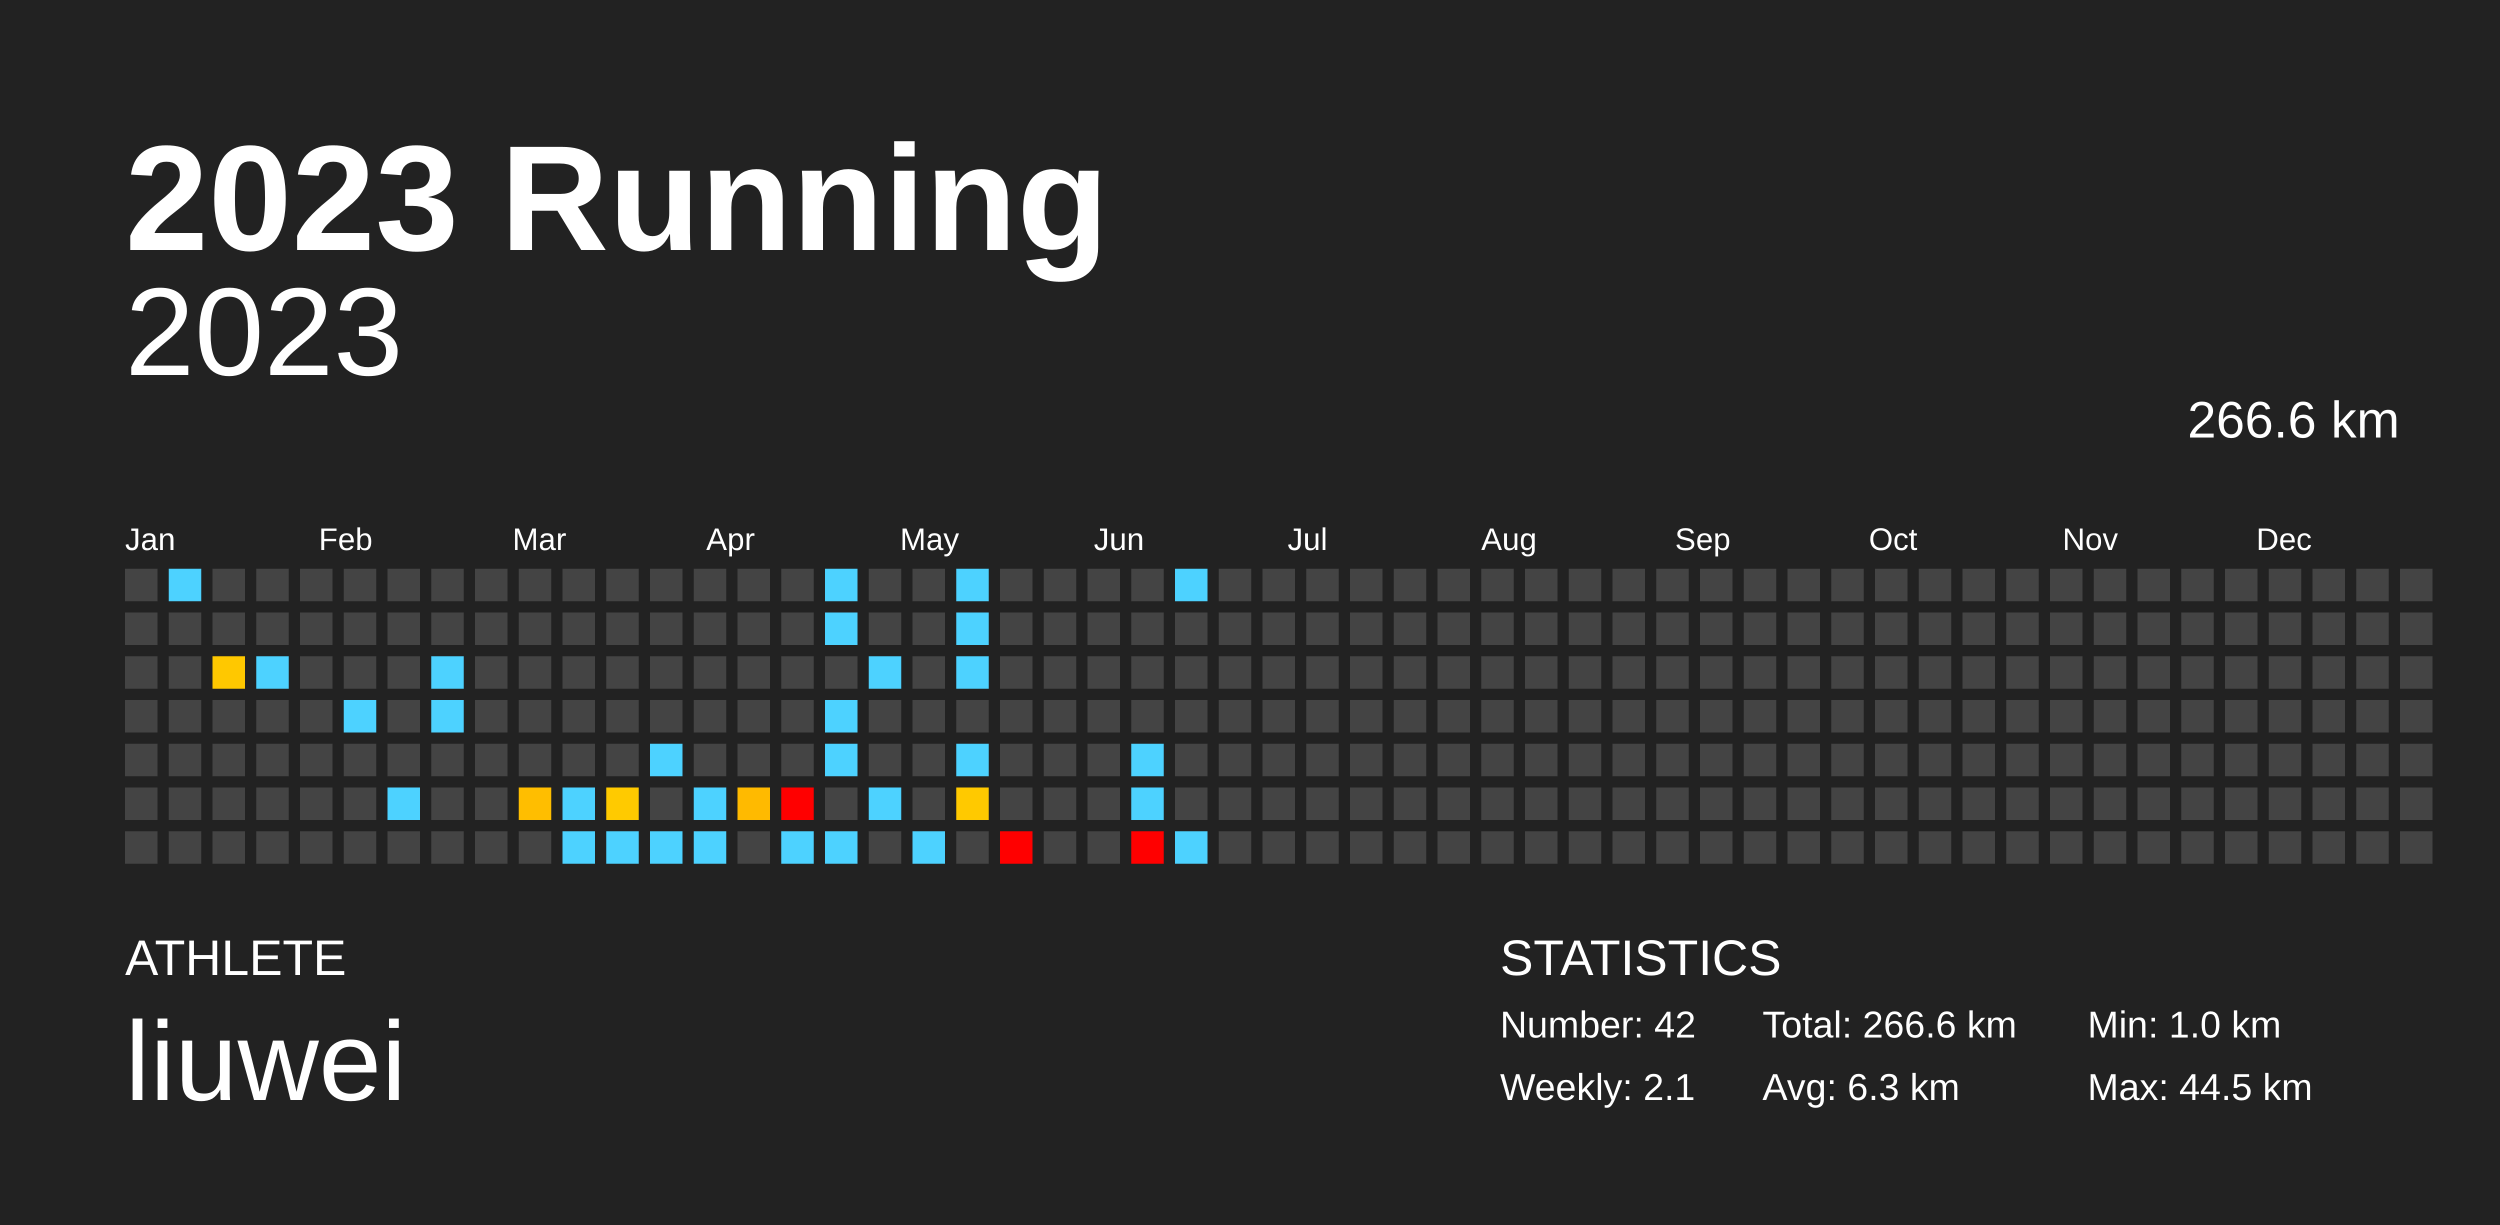
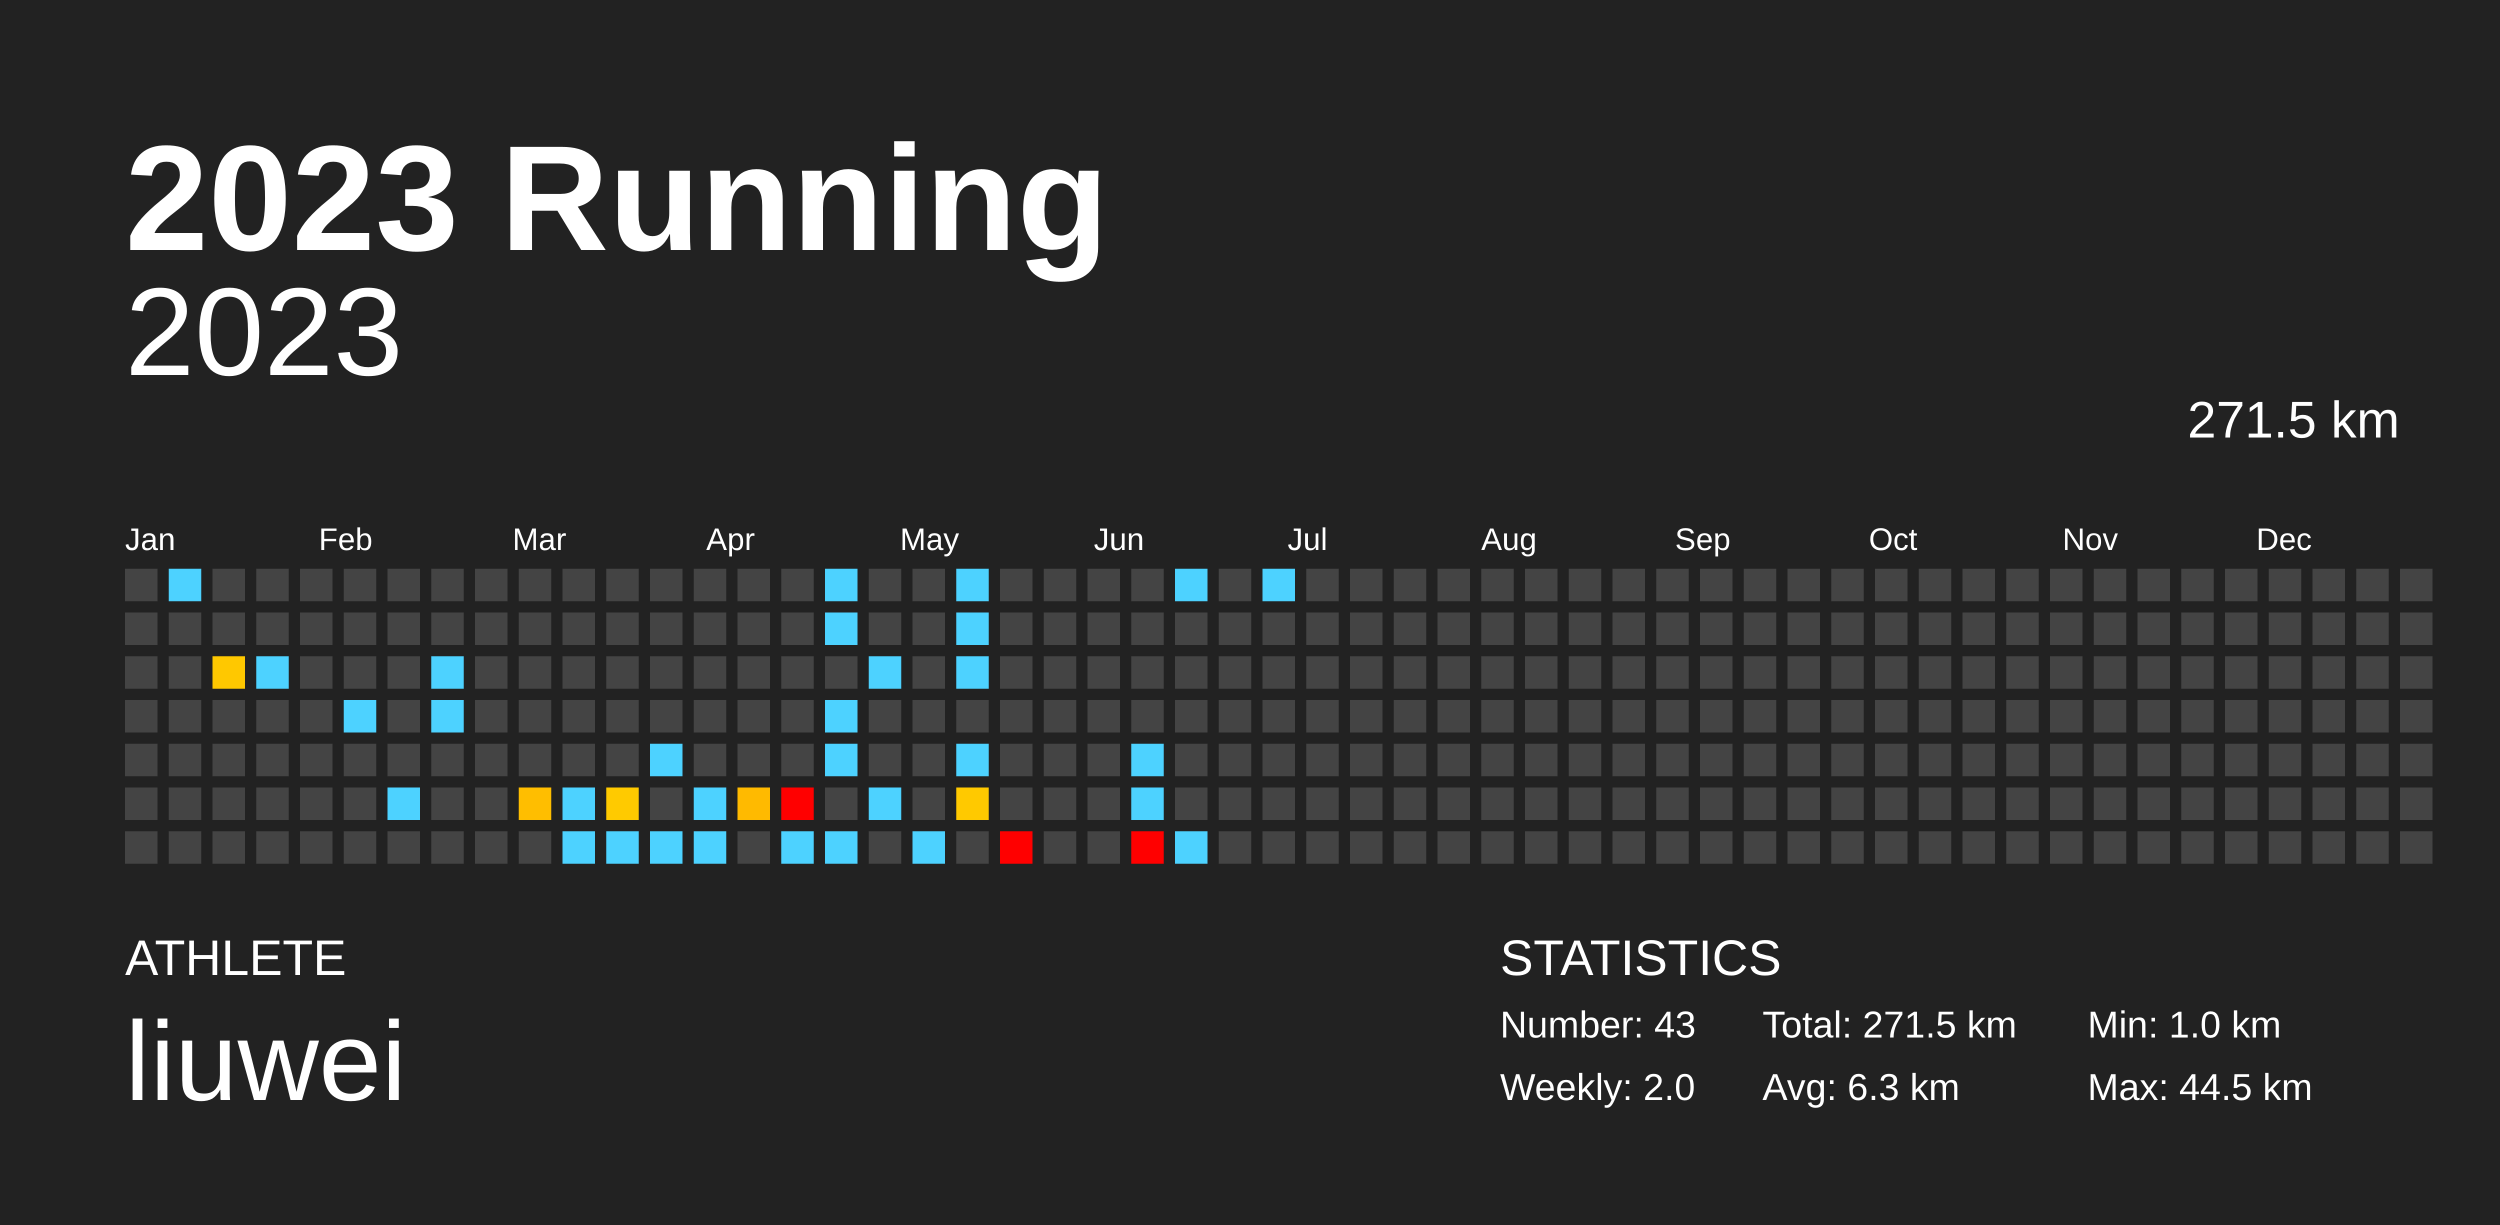
<svg xmlns="http://www.w3.org/2000/svg" baseProfile="full" height="98mm" version="1.1" viewBox="0,0,200,98" width="200mm">
  <defs />
  <rect fill="#222222" height="98" width="200" x="0" y="0" />
  <text fill="#FFFFFF" style="font-size:12px; font-family:Arial; font-weight:bold;" x="10" y="20">2023 Running</text>
  <text fill="#FFFFFF" style="font-size:4px; font-family:Arial" x="10" y="78">ATHLETE</text>
  <text fill="#FFFFFF" style="font-size:9px; font-family:Arial" x="10" y="88">liuwei</text>
  <text fill="#FFFFFF" style="font-size:4px; font-family:Arial" x="120" y="78">STATISTICS</text>
-   <text fill="#FFFFFF" style="font-size:3px; font-family:Arial" x="120" y="83">Number: 42</text>
-   <text fill="#FFFFFF" style="font-size:3px; font-family:Arial" x="120" y="88">Weekly: 2.1</text>
-   <text fill="#FFFFFF" style="font-size:3px; font-family:Arial" x="141" y="83">Total: 266.6 km</text>
+   <text fill="#FFFFFF" style="font-size:3px; font-family:Arial" x="120" y="83">Number: 43</text>
+   <text fill="#FFFFFF" style="font-size:3px; font-family:Arial" x="120" y="88">Weekly: 2.0</text>
+   <text fill="#FFFFFF" style="font-size:3px; font-family:Arial" x="141" y="83">Total: 271.5 km</text>
  <text fill="#FFFFFF" style="font-size:3px; font-family:Arial" x="141" y="88">Avg: 6.3 km</text>
  <text fill="#FFFFFF" style="font-size:3px; font-family:Arial" x="167" y="83">Min: 1.0 km</text>
  <text fill="#FFFFFF" style="font-size:3px; font-family:Arial" x="167" y="88">Max: 44.5 km</text>
  <text alignment-baseline="hanging" fill="#FFFFFF" style="font-size:10.0px; font-family:Arial;" x="10" y="30">2023</text>
-   <text alignment-baseline="hanging" fill="#FFFFFF" style="font-size:4.125px; font-family:Arial;" x="175" y="35">266.6 km</text>
+   <text alignment-baseline="hanging" fill="#FFFFFF" style="font-size:4.125px; font-family:Arial;" x="175" y="35">271.5 km</text>
  <text fill="#FFFFFF" style="font-size:2.5px; font-family:Arial" x="10.0" y="44">Jan</text>
  <text fill="#FFFFFF" style="font-size:2.5px; font-family:Arial" x="25.5" y="44">Feb</text>
  <text fill="#FFFFFF" style="font-size:2.5px; font-family:Arial" x="41.0" y="44">Mar</text>
  <text fill="#FFFFFF" style="font-size:2.5px; font-family:Arial" x="56.5" y="44">Apr</text>
  <text fill="#FFFFFF" style="font-size:2.5px; font-family:Arial" x="72.0" y="44">May</text>
  <text fill="#FFFFFF" style="font-size:2.5px; font-family:Arial" x="87.5" y="44">Jun</text>
  <text fill="#FFFFFF" style="font-size:2.5px; font-family:Arial" x="103.0" y="44">Jul</text>
  <text fill="#FFFFFF" style="font-size:2.5px; font-family:Arial" x="118.5" y="44">Aug</text>
  <text fill="#FFFFFF" style="font-size:2.5px; font-family:Arial" x="134.0" y="44">Sep</text>
  <text fill="#FFFFFF" style="font-size:2.5px; font-family:Arial" x="149.5" y="44">Oct</text>
  <text fill="#FFFFFF" style="font-size:2.5px; font-family:Arial" x="165.0" y="44">Nov</text>
  <text fill="#FFFFFF" style="font-size:2.5px; font-family:Arial" x="180.5" y="44">Dec</text>
  <rect fill="#444444" height="2.6" width="2.6" x="10.0" y="45.5" />
  <rect fill="#444444" height="2.6" width="2.6" x="10.0" y="49.0" />
  <rect fill="#444444" height="2.6" width="2.6" x="10.0" y="52.5" />
  <rect fill="#444444" height="2.6" width="2.6" x="10.0" y="56.0" />
  <rect fill="#444444" height="2.6" width="2.6" x="10.0" y="59.5" />
  <rect fill="#444444" height="2.6" width="2.6" x="10.0" y="63.0" />
  <rect fill="#444444" height="2.6" width="2.6" x="10.0" y="66.5" />
  <rect fill="#4dd2ff" height="2.6" width="2.6" x="13.5" y="45.5" />
  <rect fill="#444444" height="2.6" width="2.6" x="13.5" y="49.0" />
  <rect fill="#444444" height="2.6" width="2.6" x="13.5" y="52.5" />
  <rect fill="#444444" height="2.6" width="2.6" x="13.5" y="56.0" />
  <rect fill="#444444" height="2.6" width="2.6" x="13.5" y="59.5" />
  <rect fill="#444444" height="2.6" width="2.6" x="13.5" y="63.0" />
  <rect fill="#444444" height="2.6" width="2.6" x="13.5" y="66.5" />
  <rect fill="#444444" height="2.6" width="2.6" x="17.0" y="45.5" />
  <rect fill="#444444" height="2.6" width="2.6" x="17.0" y="49.0" />
  <rect fill="#ffc800" height="2.6" width="2.6" x="17.0" y="52.5" />
  <rect fill="#444444" height="2.6" width="2.6" x="17.0" y="56.0" />
  <rect fill="#444444" height="2.6" width="2.6" x="17.0" y="59.5" />
  <rect fill="#444444" height="2.6" width="2.6" x="17.0" y="63.0" />
  <rect fill="#444444" height="2.6" width="2.6" x="17.0" y="66.5" />
  <rect fill="#444444" height="2.6" width="2.6" x="20.5" y="45.5" />
  <rect fill="#444444" height="2.6" width="2.6" x="20.5" y="49.0" />
  <rect fill="#4dd2ff" height="2.6" width="2.6" x="20.5" y="52.5" />
  <rect fill="#444444" height="2.6" width="2.6" x="20.5" y="56.0" />
  <rect fill="#444444" height="2.6" width="2.6" x="20.5" y="59.5" />
  <rect fill="#444444" height="2.6" width="2.6" x="20.5" y="63.0" />
  <rect fill="#444444" height="2.6" width="2.6" x="20.5" y="66.5" />
  <rect fill="#444444" height="2.6" width="2.6" x="24.0" y="45.5" />
  <rect fill="#444444" height="2.6" width="2.6" x="24.0" y="49.0" />
  <rect fill="#444444" height="2.6" width="2.6" x="24.0" y="52.5" />
  <rect fill="#444444" height="2.6" width="2.6" x="24.0" y="56.0" />
  <rect fill="#444444" height="2.6" width="2.6" x="24.0" y="59.5" />
  <rect fill="#444444" height="2.6" width="2.6" x="24.0" y="63.0" />
  <rect fill="#444444" height="2.6" width="2.6" x="24.0" y="66.5" />
  <rect fill="#444444" height="2.6" width="2.6" x="27.5" y="45.5" />
  <rect fill="#444444" height="2.6" width="2.6" x="27.5" y="49.0" />
  <rect fill="#444444" height="2.6" width="2.6" x="27.5" y="52.5" />
  <rect fill="#4dd2ff" height="2.6" width="2.6" x="27.5" y="56.0" />
  <rect fill="#444444" height="2.6" width="2.6" x="27.5" y="59.5" />
  <rect fill="#444444" height="2.6" width="2.6" x="27.5" y="63.0" />
  <rect fill="#444444" height="2.6" width="2.6" x="27.5" y="66.5" />
  <rect fill="#444444" height="2.6" width="2.6" x="31.0" y="45.5" />
  <rect fill="#444444" height="2.6" width="2.6" x="31.0" y="49.0" />
  <rect fill="#444444" height="2.6" width="2.6" x="31.0" y="52.5" />
  <rect fill="#444444" height="2.6" width="2.6" x="31.0" y="56.0" />
  <rect fill="#444444" height="2.6" width="2.6" x="31.0" y="59.5" />
  <rect fill="#4dd2ff" height="2.6" width="2.6" x="31.0" y="63.0" />
  <rect fill="#444444" height="2.6" width="2.6" x="31.0" y="66.5" />
  <rect fill="#444444" height="2.6" width="2.6" x="34.5" y="45.5" />
  <rect fill="#444444" height="2.6" width="2.6" x="34.5" y="49.0" />
  <rect fill="#4dd2ff" height="2.6" width="2.6" x="34.5" y="52.5" />
  <rect fill="#4dd2ff" height="2.6" width="2.6" x="34.5" y="56.0" />
  <rect fill="#444444" height="2.6" width="2.6" x="34.5" y="59.5" />
  <rect fill="#444444" height="2.6" width="2.6" x="34.5" y="63.0" />
  <rect fill="#444444" height="2.6" width="2.6" x="34.5" y="66.5" />
  <rect fill="#444444" height="2.6" width="2.6" x="38.0" y="45.5" />
  <rect fill="#444444" height="2.6" width="2.6" x="38.0" y="49.0" />
  <rect fill="#444444" height="2.6" width="2.6" x="38.0" y="52.5" />
  <rect fill="#444444" height="2.6" width="2.6" x="38.0" y="56.0" />
  <rect fill="#444444" height="2.6" width="2.6" x="38.0" y="59.5" />
  <rect fill="#444444" height="2.6" width="2.6" x="38.0" y="63.0" />
  <rect fill="#444444" height="2.6" width="2.6" x="38.0" y="66.5" />
  <rect fill="#444444" height="2.6" width="2.6" x="41.5" y="45.5" />
  <rect fill="#444444" height="2.6" width="2.6" x="41.5" y="49.0" />
  <rect fill="#444444" height="2.6" width="2.6" x="41.5" y="52.5" />
  <rect fill="#444444" height="2.6" width="2.6" x="41.5" y="56.0" />
  <rect fill="#444444" height="2.6" width="2.6" x="41.5" y="59.5" />
  <rect fill="#ffbe00" height="2.6" width="2.6" x="41.5" y="63.0" />
  <rect fill="#444444" height="2.6" width="2.6" x="41.5" y="66.5" />
  <rect fill="#444444" height="2.6" width="2.6" x="45.0" y="45.5" />
  <rect fill="#444444" height="2.6" width="2.6" x="45.0" y="49.0" />
  <rect fill="#444444" height="2.6" width="2.6" x="45.0" y="52.5" />
  <rect fill="#444444" height="2.6" width="2.6" x="45.0" y="56.0" />
  <rect fill="#444444" height="2.6" width="2.6" x="45.0" y="59.5" />
  <rect fill="#4dd2ff" height="2.6" width="2.6" x="45.0" y="63.0" />
  <rect fill="#4dd2ff" height="2.6" width="2.6" x="45.0" y="66.5" />
  <rect fill="#444444" height="2.6" width="2.6" x="48.5" y="45.5" />
  <rect fill="#444444" height="2.6" width="2.6" x="48.5" y="49.0" />
  <rect fill="#444444" height="2.6" width="2.6" x="48.5" y="52.5" />
  <rect fill="#444444" height="2.6" width="2.6" x="48.5" y="56.0" />
  <rect fill="#444444" height="2.6" width="2.6" x="48.5" y="59.5" />
  <rect fill="#ffca00" height="2.6" width="2.6" x="48.5" y="63.0" />
  <rect fill="#4dd2ff" height="2.6" width="2.6" x="48.5" y="66.5" />
  <rect fill="#444444" height="2.6" width="2.6" x="52.0" y="45.5" />
  <rect fill="#444444" height="2.6" width="2.6" x="52.0" y="49.0" />
  <rect fill="#444444" height="2.6" width="2.6" x="52.0" y="52.5" />
  <rect fill="#444444" height="2.6" width="2.6" x="52.0" y="56.0" />
  <rect fill="#4dd2ff" height="2.6" width="2.6" x="52.0" y="59.5" />
  <rect fill="#444444" height="2.6" width="2.6" x="52.0" y="63.0" />
  <rect fill="#4dd2ff" height="2.6" width="2.6" x="52.0" y="66.5" />
  <rect fill="#444444" height="2.6" width="2.6" x="55.5" y="45.5" />
  <rect fill="#444444" height="2.6" width="2.6" x="55.5" y="49.0" />
  <rect fill="#444444" height="2.6" width="2.6" x="55.5" y="52.5" />
  <rect fill="#444444" height="2.6" width="2.6" x="55.5" y="56.0" />
  <rect fill="#444444" height="2.6" width="2.6" x="55.5" y="59.5" />
  <rect fill="#4dd2ff" height="2.6" width="2.6" x="55.5" y="63.0" />
  <rect fill="#4dd2ff" height="2.6" width="2.6" x="55.5" y="66.5" />
  <rect fill="#444444" height="2.6" width="2.6" x="59.0" y="45.5" />
  <rect fill="#444444" height="2.6" width="2.6" x="59.0" y="49.0" />
  <rect fill="#444444" height="2.6" width="2.6" x="59.0" y="52.5" />
  <rect fill="#444444" height="2.6" width="2.6" x="59.0" y="56.0" />
  <rect fill="#444444" height="2.6" width="2.6" x="59.0" y="59.5" />
  <rect fill="#ffba00" height="2.6" width="2.6" x="59.0" y="63.0" />
  <rect fill="#444444" height="2.6" width="2.6" x="59.0" y="66.5" />
  <rect fill="#444444" height="2.6" width="2.6" x="62.5" y="45.5" />
  <rect fill="#444444" height="2.6" width="2.6" x="62.5" y="49.0" />
  <rect fill="#444444" height="2.6" width="2.6" x="62.5" y="52.5" />
  <rect fill="#444444" height="2.6" width="2.6" x="62.5" y="56.0" />
  <rect fill="#444444" height="2.6" width="2.6" x="62.5" y="59.5" />
  <rect fill="red" height="2.6" width="2.6" x="62.5" y="63.0" />
  <rect fill="#4dd2ff" height="2.6" width="2.6" x="62.5" y="66.5" />
  <rect fill="#4dd2ff" height="2.6" width="2.6" x="66.0" y="45.5" />
  <rect fill="#4dd2ff" height="2.6" width="2.6" x="66.0" y="49.0" />
  <rect fill="#444444" height="2.6" width="2.6" x="66.0" y="52.5" />
  <rect fill="#4dd2ff" height="2.6" width="2.6" x="66.0" y="56.0" />
  <rect fill="#4dd2ff" height="2.6" width="2.6" x="66.0" y="59.5" />
  <rect fill="#444444" height="2.6" width="2.6" x="66.0" y="63.0" />
  <rect fill="#4dd2ff" height="2.6" width="2.6" x="66.0" y="66.5" />
  <rect fill="#444444" height="2.6" width="2.6" x="69.5" y="45.5" />
  <rect fill="#444444" height="2.6" width="2.6" x="69.5" y="49.0" />
  <rect fill="#4dd2ff" height="2.6" width="2.6" x="69.5" y="52.5" />
  <rect fill="#444444" height="2.6" width="2.6" x="69.5" y="56.0" />
  <rect fill="#444444" height="2.6" width="2.6" x="69.5" y="59.5" />
  <rect fill="#4dd2ff" height="2.6" width="2.6" x="69.5" y="63.0" />
  <rect fill="#444444" height="2.6" width="2.6" x="69.5" y="66.5" />
  <rect fill="#444444" height="2.6" width="2.6" x="73.0" y="45.5" />
  <rect fill="#444444" height="2.6" width="2.6" x="73.0" y="49.0" />
  <rect fill="#444444" height="2.6" width="2.6" x="73.0" y="52.5" />
  <rect fill="#444444" height="2.6" width="2.6" x="73.0" y="56.0" />
  <rect fill="#444444" height="2.6" width="2.6" x="73.0" y="59.5" />
  <rect fill="#444444" height="2.6" width="2.6" x="73.0" y="63.0" />
  <rect fill="#4dd2ff" height="2.6" width="2.6" x="73.0" y="66.5" />
  <rect fill="#4dd2ff" height="2.6" width="2.6" x="76.5" y="45.5" />
  <rect fill="#4dd2ff" height="2.6" width="2.6" x="76.5" y="49.0" />
  <rect fill="#4dd2ff" height="2.6" width="2.6" x="76.5" y="52.5" />
  <rect fill="#444444" height="2.6" width="2.6" x="76.5" y="56.0" />
  <rect fill="#4dd2ff" height="2.6" width="2.6" x="76.5" y="59.5" />
  <rect fill="#ffc900" height="2.6" width="2.6" x="76.5" y="63.0" />
  <rect fill="#444444" height="2.6" width="2.6" x="76.5" y="66.5" />
  <rect fill="#444444" height="2.6" width="2.6" x="80.0" y="45.5" />
  <rect fill="#444444" height="2.6" width="2.6" x="80.0" y="49.0" />
  <rect fill="#444444" height="2.6" width="2.6" x="80.0" y="52.5" />
  <rect fill="#444444" height="2.6" width="2.6" x="80.0" y="56.0" />
  <rect fill="#444444" height="2.6" width="2.6" x="80.0" y="59.5" />
  <rect fill="#444444" height="2.6" width="2.6" x="80.0" y="63.0" />
  <rect fill="red" height="2.6" width="2.6" x="80.0" y="66.5" />
  <rect fill="#444444" height="2.6" width="2.6" x="83.5" y="45.5" />
  <rect fill="#444444" height="2.6" width="2.6" x="83.5" y="49.0" />
  <rect fill="#444444" height="2.6" width="2.6" x="83.5" y="52.5" />
  <rect fill="#444444" height="2.6" width="2.6" x="83.5" y="56.0" />
  <rect fill="#444444" height="2.6" width="2.6" x="83.5" y="59.5" />
  <rect fill="#444444" height="2.6" width="2.6" x="83.5" y="63.0" />
  <rect fill="#444444" height="2.6" width="2.6" x="83.5" y="66.5" />
  <rect fill="#444444" height="2.6" width="2.6" x="87.0" y="45.5" />
  <rect fill="#444444" height="2.6" width="2.6" x="87.0" y="49.0" />
  <rect fill="#444444" height="2.6" width="2.6" x="87.0" y="52.5" />
  <rect fill="#444444" height="2.6" width="2.6" x="87.0" y="56.0" />
  <rect fill="#444444" height="2.6" width="2.6" x="87.0" y="59.5" />
  <rect fill="#444444" height="2.6" width="2.6" x="87.0" y="63.0" />
  <rect fill="#444444" height="2.6" width="2.6" x="87.0" y="66.5" />
  <rect fill="#444444" height="2.6" width="2.6" x="90.5" y="45.5" />
  <rect fill="#444444" height="2.6" width="2.6" x="90.5" y="49.0" />
  <rect fill="#444444" height="2.6" width="2.6" x="90.5" y="52.5" />
  <rect fill="#444444" height="2.6" width="2.6" x="90.5" y="56.0" />
  <rect fill="#4dd2ff" height="2.6" width="2.6" x="90.5" y="59.5" />
  <rect fill="#4dd2ff" height="2.6" width="2.6" x="90.5" y="63.0" />
  <rect fill="red" height="2.6" width="2.6" x="90.5" y="66.5" />
  <rect fill="#4dd2ff" height="2.6" width="2.6" x="94.0" y="45.5" />
  <rect fill="#444444" height="2.6" width="2.6" x="94.0" y="49.0" />
  <rect fill="#444444" height="2.6" width="2.6" x="94.0" y="52.5" />
  <rect fill="#444444" height="2.6" width="2.6" x="94.0" y="56.0" />
  <rect fill="#444444" height="2.6" width="2.6" x="94.0" y="59.5" />
  <rect fill="#444444" height="2.6" width="2.6" x="94.0" y="63.0" />
  <rect fill="#4dd2ff" height="2.6" width="2.6" x="94.0" y="66.5" />
  <rect fill="#444444" height="2.6" width="2.6" x="97.5" y="45.5" />
  <rect fill="#444444" height="2.6" width="2.6" x="97.5" y="49.0" />
  <rect fill="#444444" height="2.6" width="2.6" x="97.5" y="52.5" />
  <rect fill="#444444" height="2.6" width="2.6" x="97.5" y="56.0" />
  <rect fill="#444444" height="2.6" width="2.6" x="97.5" y="59.5" />
  <rect fill="#444444" height="2.6" width="2.6" x="97.5" y="63.0" />
  <rect fill="#444444" height="2.6" width="2.6" x="97.5" y="66.5" />
-   <rect fill="#444444" height="2.6" width="2.6" x="101.0" y="45.5" />
+   <rect fill="#4dd2ff" height="2.6" width="2.6" x="101.0" y="45.5" />
  <rect fill="#444444" height="2.6" width="2.6" x="101.0" y="49.0" />
  <rect fill="#444444" height="2.6" width="2.6" x="101.0" y="52.5" />
  <rect fill="#444444" height="2.6" width="2.6" x="101.0" y="56.0" />
  <rect fill="#444444" height="2.6" width="2.6" x="101.0" y="59.5" />
  <rect fill="#444444" height="2.6" width="2.6" x="101.0" y="63.0" />
  <rect fill="#444444" height="2.6" width="2.6" x="101.0" y="66.5" />
  <rect fill="#444444" height="2.6" width="2.6" x="104.5" y="45.5" />
  <rect fill="#444444" height="2.6" width="2.6" x="104.5" y="49.0" />
  <rect fill="#444444" height="2.6" width="2.6" x="104.5" y="52.5" />
  <rect fill="#444444" height="2.6" width="2.6" x="104.5" y="56.0" />
  <rect fill="#444444" height="2.6" width="2.6" x="104.5" y="59.5" />
  <rect fill="#444444" height="2.6" width="2.6" x="104.5" y="63.0" />
  <rect fill="#444444" height="2.6" width="2.6" x="104.5" y="66.5" />
  <rect fill="#444444" height="2.6" width="2.6" x="108.0" y="45.5" />
  <rect fill="#444444" height="2.6" width="2.6" x="108.0" y="49.0" />
  <rect fill="#444444" height="2.6" width="2.6" x="108.0" y="52.5" />
  <rect fill="#444444" height="2.6" width="2.6" x="108.0" y="56.0" />
  <rect fill="#444444" height="2.6" width="2.6" x="108.0" y="59.5" />
  <rect fill="#444444" height="2.6" width="2.6" x="108.0" y="63.0" />
  <rect fill="#444444" height="2.6" width="2.6" x="108.0" y="66.5" />
  <rect fill="#444444" height="2.6" width="2.6" x="111.5" y="45.5" />
  <rect fill="#444444" height="2.6" width="2.6" x="111.5" y="49.0" />
  <rect fill="#444444" height="2.6" width="2.6" x="111.5" y="52.5" />
  <rect fill="#444444" height="2.6" width="2.6" x="111.5" y="56.0" />
  <rect fill="#444444" height="2.6" width="2.6" x="111.5" y="59.5" />
  <rect fill="#444444" height="2.6" width="2.6" x="111.5" y="63.0" />
  <rect fill="#444444" height="2.6" width="2.6" x="111.5" y="66.5" />
  <rect fill="#444444" height="2.6" width="2.6" x="115.0" y="45.5" />
  <rect fill="#444444" height="2.6" width="2.6" x="115.0" y="49.0" />
  <rect fill="#444444" height="2.6" width="2.6" x="115.0" y="52.5" />
  <rect fill="#444444" height="2.6" width="2.6" x="115.0" y="56.0" />
  <rect fill="#444444" height="2.6" width="2.6" x="115.0" y="59.5" />
  <rect fill="#444444" height="2.6" width="2.6" x="115.0" y="63.0" />
  <rect fill="#444444" height="2.6" width="2.6" x="115.0" y="66.5" />
  <rect fill="#444444" height="2.6" width="2.6" x="118.5" y="45.5" />
  <rect fill="#444444" height="2.6" width="2.6" x="118.5" y="49.0" />
  <rect fill="#444444" height="2.6" width="2.6" x="118.5" y="52.5" />
  <rect fill="#444444" height="2.6" width="2.6" x="118.5" y="56.0" />
  <rect fill="#444444" height="2.6" width="2.6" x="118.5" y="59.5" />
  <rect fill="#444444" height="2.6" width="2.6" x="118.5" y="63.0" />
  <rect fill="#444444" height="2.6" width="2.6" x="118.5" y="66.5" />
  <rect fill="#444444" height="2.6" width="2.6" x="122.0" y="45.5" />
  <rect fill="#444444" height="2.6" width="2.6" x="122.0" y="49.0" />
  <rect fill="#444444" height="2.6" width="2.6" x="122.0" y="52.5" />
  <rect fill="#444444" height="2.6" width="2.6" x="122.0" y="56.0" />
  <rect fill="#444444" height="2.6" width="2.6" x="122.0" y="59.5" />
  <rect fill="#444444" height="2.6" width="2.6" x="122.0" y="63.0" />
  <rect fill="#444444" height="2.6" width="2.6" x="122.0" y="66.5" />
  <rect fill="#444444" height="2.6" width="2.6" x="125.5" y="45.5" />
  <rect fill="#444444" height="2.6" width="2.6" x="125.5" y="49.0" />
  <rect fill="#444444" height="2.6" width="2.6" x="125.5" y="52.5" />
  <rect fill="#444444" height="2.6" width="2.6" x="125.5" y="56.0" />
  <rect fill="#444444" height="2.6" width="2.6" x="125.5" y="59.5" />
  <rect fill="#444444" height="2.6" width="2.6" x="125.5" y="63.0" />
  <rect fill="#444444" height="2.6" width="2.6" x="125.5" y="66.5" />
  <rect fill="#444444" height="2.6" width="2.6" x="129.0" y="45.5" />
  <rect fill="#444444" height="2.6" width="2.6" x="129.0" y="49.0" />
  <rect fill="#444444" height="2.6" width="2.6" x="129.0" y="52.5" />
  <rect fill="#444444" height="2.6" width="2.6" x="129.0" y="56.0" />
  <rect fill="#444444" height="2.6" width="2.6" x="129.0" y="59.5" />
  <rect fill="#444444" height="2.6" width="2.6" x="129.0" y="63.0" />
  <rect fill="#444444" height="2.6" width="2.6" x="129.0" y="66.5" />
  <rect fill="#444444" height="2.6" width="2.6" x="132.5" y="45.5" />
  <rect fill="#444444" height="2.6" width="2.6" x="132.5" y="49.0" />
  <rect fill="#444444" height="2.6" width="2.6" x="132.5" y="52.5" />
  <rect fill="#444444" height="2.6" width="2.6" x="132.5" y="56.0" />
  <rect fill="#444444" height="2.6" width="2.6" x="132.5" y="59.5" />
  <rect fill="#444444" height="2.6" width="2.6" x="132.5" y="63.0" />
  <rect fill="#444444" height="2.6" width="2.6" x="132.5" y="66.5" />
  <rect fill="#444444" height="2.6" width="2.6" x="136.0" y="45.5" />
  <rect fill="#444444" height="2.6" width="2.6" x="136.0" y="49.0" />
  <rect fill="#444444" height="2.6" width="2.6" x="136.0" y="52.5" />
  <rect fill="#444444" height="2.6" width="2.6" x="136.0" y="56.0" />
  <rect fill="#444444" height="2.6" width="2.6" x="136.0" y="59.5" />
  <rect fill="#444444" height="2.6" width="2.6" x="136.0" y="63.0" />
  <rect fill="#444444" height="2.6" width="2.6" x="136.0" y="66.5" />
  <rect fill="#444444" height="2.6" width="2.6" x="139.5" y="45.5" />
  <rect fill="#444444" height="2.6" width="2.6" x="139.5" y="49.0" />
  <rect fill="#444444" height="2.6" width="2.6" x="139.5" y="52.5" />
  <rect fill="#444444" height="2.6" width="2.6" x="139.5" y="56.0" />
  <rect fill="#444444" height="2.6" width="2.6" x="139.5" y="59.5" />
  <rect fill="#444444" height="2.6" width="2.6" x="139.5" y="63.0" />
  <rect fill="#444444" height="2.6" width="2.6" x="139.5" y="66.5" />
  <rect fill="#444444" height="2.6" width="2.6" x="143.0" y="45.5" />
  <rect fill="#444444" height="2.6" width="2.6" x="143.0" y="49.0" />
  <rect fill="#444444" height="2.6" width="2.6" x="143.0" y="52.5" />
  <rect fill="#444444" height="2.6" width="2.6" x="143.0" y="56.0" />
  <rect fill="#444444" height="2.6" width="2.6" x="143.0" y="59.5" />
  <rect fill="#444444" height="2.6" width="2.6" x="143.0" y="63.0" />
  <rect fill="#444444" height="2.6" width="2.6" x="143.0" y="66.5" />
  <rect fill="#444444" height="2.6" width="2.6" x="146.5" y="45.5" />
  <rect fill="#444444" height="2.6" width="2.6" x="146.5" y="49.0" />
  <rect fill="#444444" height="2.6" width="2.6" x="146.5" y="52.5" />
  <rect fill="#444444" height="2.6" width="2.6" x="146.5" y="56.0" />
  <rect fill="#444444" height="2.6" width="2.6" x="146.5" y="59.5" />
  <rect fill="#444444" height="2.6" width="2.6" x="146.5" y="63.0" />
  <rect fill="#444444" height="2.6" width="2.6" x="146.5" y="66.5" />
  <rect fill="#444444" height="2.6" width="2.6" x="150.0" y="45.5" />
  <rect fill="#444444" height="2.6" width="2.6" x="150.0" y="49.0" />
  <rect fill="#444444" height="2.6" width="2.6" x="150.0" y="52.5" />
  <rect fill="#444444" height="2.6" width="2.6" x="150.0" y="56.0" />
  <rect fill="#444444" height="2.6" width="2.6" x="150.0" y="59.5" />
  <rect fill="#444444" height="2.6" width="2.6" x="150.0" y="63.0" />
  <rect fill="#444444" height="2.6" width="2.6" x="150.0" y="66.5" />
  <rect fill="#444444" height="2.6" width="2.6" x="153.5" y="45.5" />
  <rect fill="#444444" height="2.6" width="2.6" x="153.5" y="49.0" />
  <rect fill="#444444" height="2.6" width="2.6" x="153.5" y="52.5" />
  <rect fill="#444444" height="2.6" width="2.6" x="153.5" y="56.0" />
  <rect fill="#444444" height="2.6" width="2.6" x="153.5" y="59.5" />
  <rect fill="#444444" height="2.6" width="2.6" x="153.5" y="63.0" />
  <rect fill="#444444" height="2.6" width="2.6" x="153.5" y="66.5" />
  <rect fill="#444444" height="2.6" width="2.6" x="157.0" y="45.5" />
  <rect fill="#444444" height="2.6" width="2.6" x="157.0" y="49.0" />
  <rect fill="#444444" height="2.6" width="2.6" x="157.0" y="52.5" />
  <rect fill="#444444" height="2.6" width="2.6" x="157.0" y="56.0" />
  <rect fill="#444444" height="2.6" width="2.6" x="157.0" y="59.5" />
  <rect fill="#444444" height="2.6" width="2.6" x="157.0" y="63.0" />
  <rect fill="#444444" height="2.6" width="2.6" x="157.0" y="66.5" />
  <rect fill="#444444" height="2.6" width="2.6" x="160.5" y="45.5" />
  <rect fill="#444444" height="2.6" width="2.6" x="160.5" y="49.0" />
  <rect fill="#444444" height="2.6" width="2.6" x="160.5" y="52.5" />
  <rect fill="#444444" height="2.6" width="2.6" x="160.5" y="56.0" />
  <rect fill="#444444" height="2.6" width="2.6" x="160.5" y="59.5" />
  <rect fill="#444444" height="2.6" width="2.6" x="160.5" y="63.0" />
  <rect fill="#444444" height="2.6" width="2.6" x="160.5" y="66.5" />
  <rect fill="#444444" height="2.6" width="2.6" x="164.0" y="45.5" />
  <rect fill="#444444" height="2.6" width="2.6" x="164.0" y="49.0" />
  <rect fill="#444444" height="2.6" width="2.6" x="164.0" y="52.5" />
  <rect fill="#444444" height="2.6" width="2.6" x="164.0" y="56.0" />
  <rect fill="#444444" height="2.6" width="2.6" x="164.0" y="59.5" />
  <rect fill="#444444" height="2.6" width="2.6" x="164.0" y="63.0" />
  <rect fill="#444444" height="2.6" width="2.6" x="164.0" y="66.5" />
  <rect fill="#444444" height="2.6" width="2.6" x="167.5" y="45.5" />
  <rect fill="#444444" height="2.6" width="2.6" x="167.5" y="49.0" />
  <rect fill="#444444" height="2.6" width="2.6" x="167.5" y="52.5" />
  <rect fill="#444444" height="2.6" width="2.6" x="167.5" y="56.0" />
  <rect fill="#444444" height="2.6" width="2.6" x="167.5" y="59.5" />
  <rect fill="#444444" height="2.6" width="2.6" x="167.5" y="63.0" />
  <rect fill="#444444" height="2.6" width="2.6" x="167.5" y="66.5" />
  <rect fill="#444444" height="2.6" width="2.6" x="171.0" y="45.5" />
  <rect fill="#444444" height="2.6" width="2.6" x="171.0" y="49.0" />
  <rect fill="#444444" height="2.6" width="2.6" x="171.0" y="52.5" />
  <rect fill="#444444" height="2.6" width="2.6" x="171.0" y="56.0" />
  <rect fill="#444444" height="2.6" width="2.6" x="171.0" y="59.5" />
  <rect fill="#444444" height="2.6" width="2.6" x="171.0" y="63.0" />
  <rect fill="#444444" height="2.6" width="2.6" x="171.0" y="66.5" />
  <rect fill="#444444" height="2.6" width="2.6" x="174.5" y="45.5" />
  <rect fill="#444444" height="2.6" width="2.6" x="174.5" y="49.0" />
  <rect fill="#444444" height="2.6" width="2.6" x="174.5" y="52.5" />
  <rect fill="#444444" height="2.6" width="2.6" x="174.5" y="56.0" />
  <rect fill="#444444" height="2.6" width="2.6" x="174.5" y="59.5" />
  <rect fill="#444444" height="2.6" width="2.6" x="174.5" y="63.0" />
  <rect fill="#444444" height="2.6" width="2.6" x="174.5" y="66.5" />
  <rect fill="#444444" height="2.6" width="2.6" x="178.0" y="45.5" />
  <rect fill="#444444" height="2.6" width="2.6" x="178.0" y="49.0" />
  <rect fill="#444444" height="2.6" width="2.6" x="178.0" y="52.5" />
  <rect fill="#444444" height="2.6" width="2.6" x="178.0" y="56.0" />
  <rect fill="#444444" height="2.6" width="2.6" x="178.0" y="59.5" />
  <rect fill="#444444" height="2.6" width="2.6" x="178.0" y="63.0" />
  <rect fill="#444444" height="2.6" width="2.6" x="178.0" y="66.5" />
  <rect fill="#444444" height="2.6" width="2.6" x="181.5" y="45.5" />
  <rect fill="#444444" height="2.6" width="2.6" x="181.5" y="49.0" />
  <rect fill="#444444" height="2.6" width="2.6" x="181.5" y="52.5" />
  <rect fill="#444444" height="2.6" width="2.6" x="181.5" y="56.0" />
  <rect fill="#444444" height="2.6" width="2.6" x="181.5" y="59.5" />
  <rect fill="#444444" height="2.6" width="2.6" x="181.5" y="63.0" />
  <rect fill="#444444" height="2.6" width="2.6" x="181.5" y="66.5" />
  <rect fill="#444444" height="2.6" width="2.6" x="185.0" y="45.5" />
  <rect fill="#444444" height="2.6" width="2.6" x="185.0" y="49.0" />
  <rect fill="#444444" height="2.6" width="2.6" x="185.0" y="52.5" />
  <rect fill="#444444" height="2.6" width="2.6" x="185.0" y="56.0" />
  <rect fill="#444444" height="2.6" width="2.6" x="185.0" y="59.5" />
  <rect fill="#444444" height="2.6" width="2.6" x="185.0" y="63.0" />
  <rect fill="#444444" height="2.6" width="2.6" x="185.0" y="66.5" />
  <rect fill="#444444" height="2.6" width="2.6" x="188.5" y="45.5" />
  <rect fill="#444444" height="2.6" width="2.6" x="188.5" y="49.0" />
  <rect fill="#444444" height="2.6" width="2.6" x="188.5" y="52.5" />
  <rect fill="#444444" height="2.6" width="2.6" x="188.5" y="56.0" />
  <rect fill="#444444" height="2.6" width="2.6" x="188.5" y="59.5" />
  <rect fill="#444444" height="2.6" width="2.6" x="188.5" y="63.0" />
  <rect fill="#444444" height="2.6" width="2.6" x="188.5" y="66.5" />
  <rect fill="#444444" height="2.6" width="2.6" x="192.0" y="45.5" />
  <rect fill="#444444" height="2.6" width="2.6" x="192.0" y="49.0" />
  <rect fill="#444444" height="2.6" width="2.6" x="192.0" y="52.5" />
  <rect fill="#444444" height="2.6" width="2.6" x="192.0" y="56.0" />
  <rect fill="#444444" height="2.6" width="2.6" x="192.0" y="59.5" />
  <rect fill="#444444" height="2.6" width="2.6" x="192.0" y="63.0" />
  <rect fill="#444444" height="2.6" width="2.6" x="192.0" y="66.5" />
</svg>
